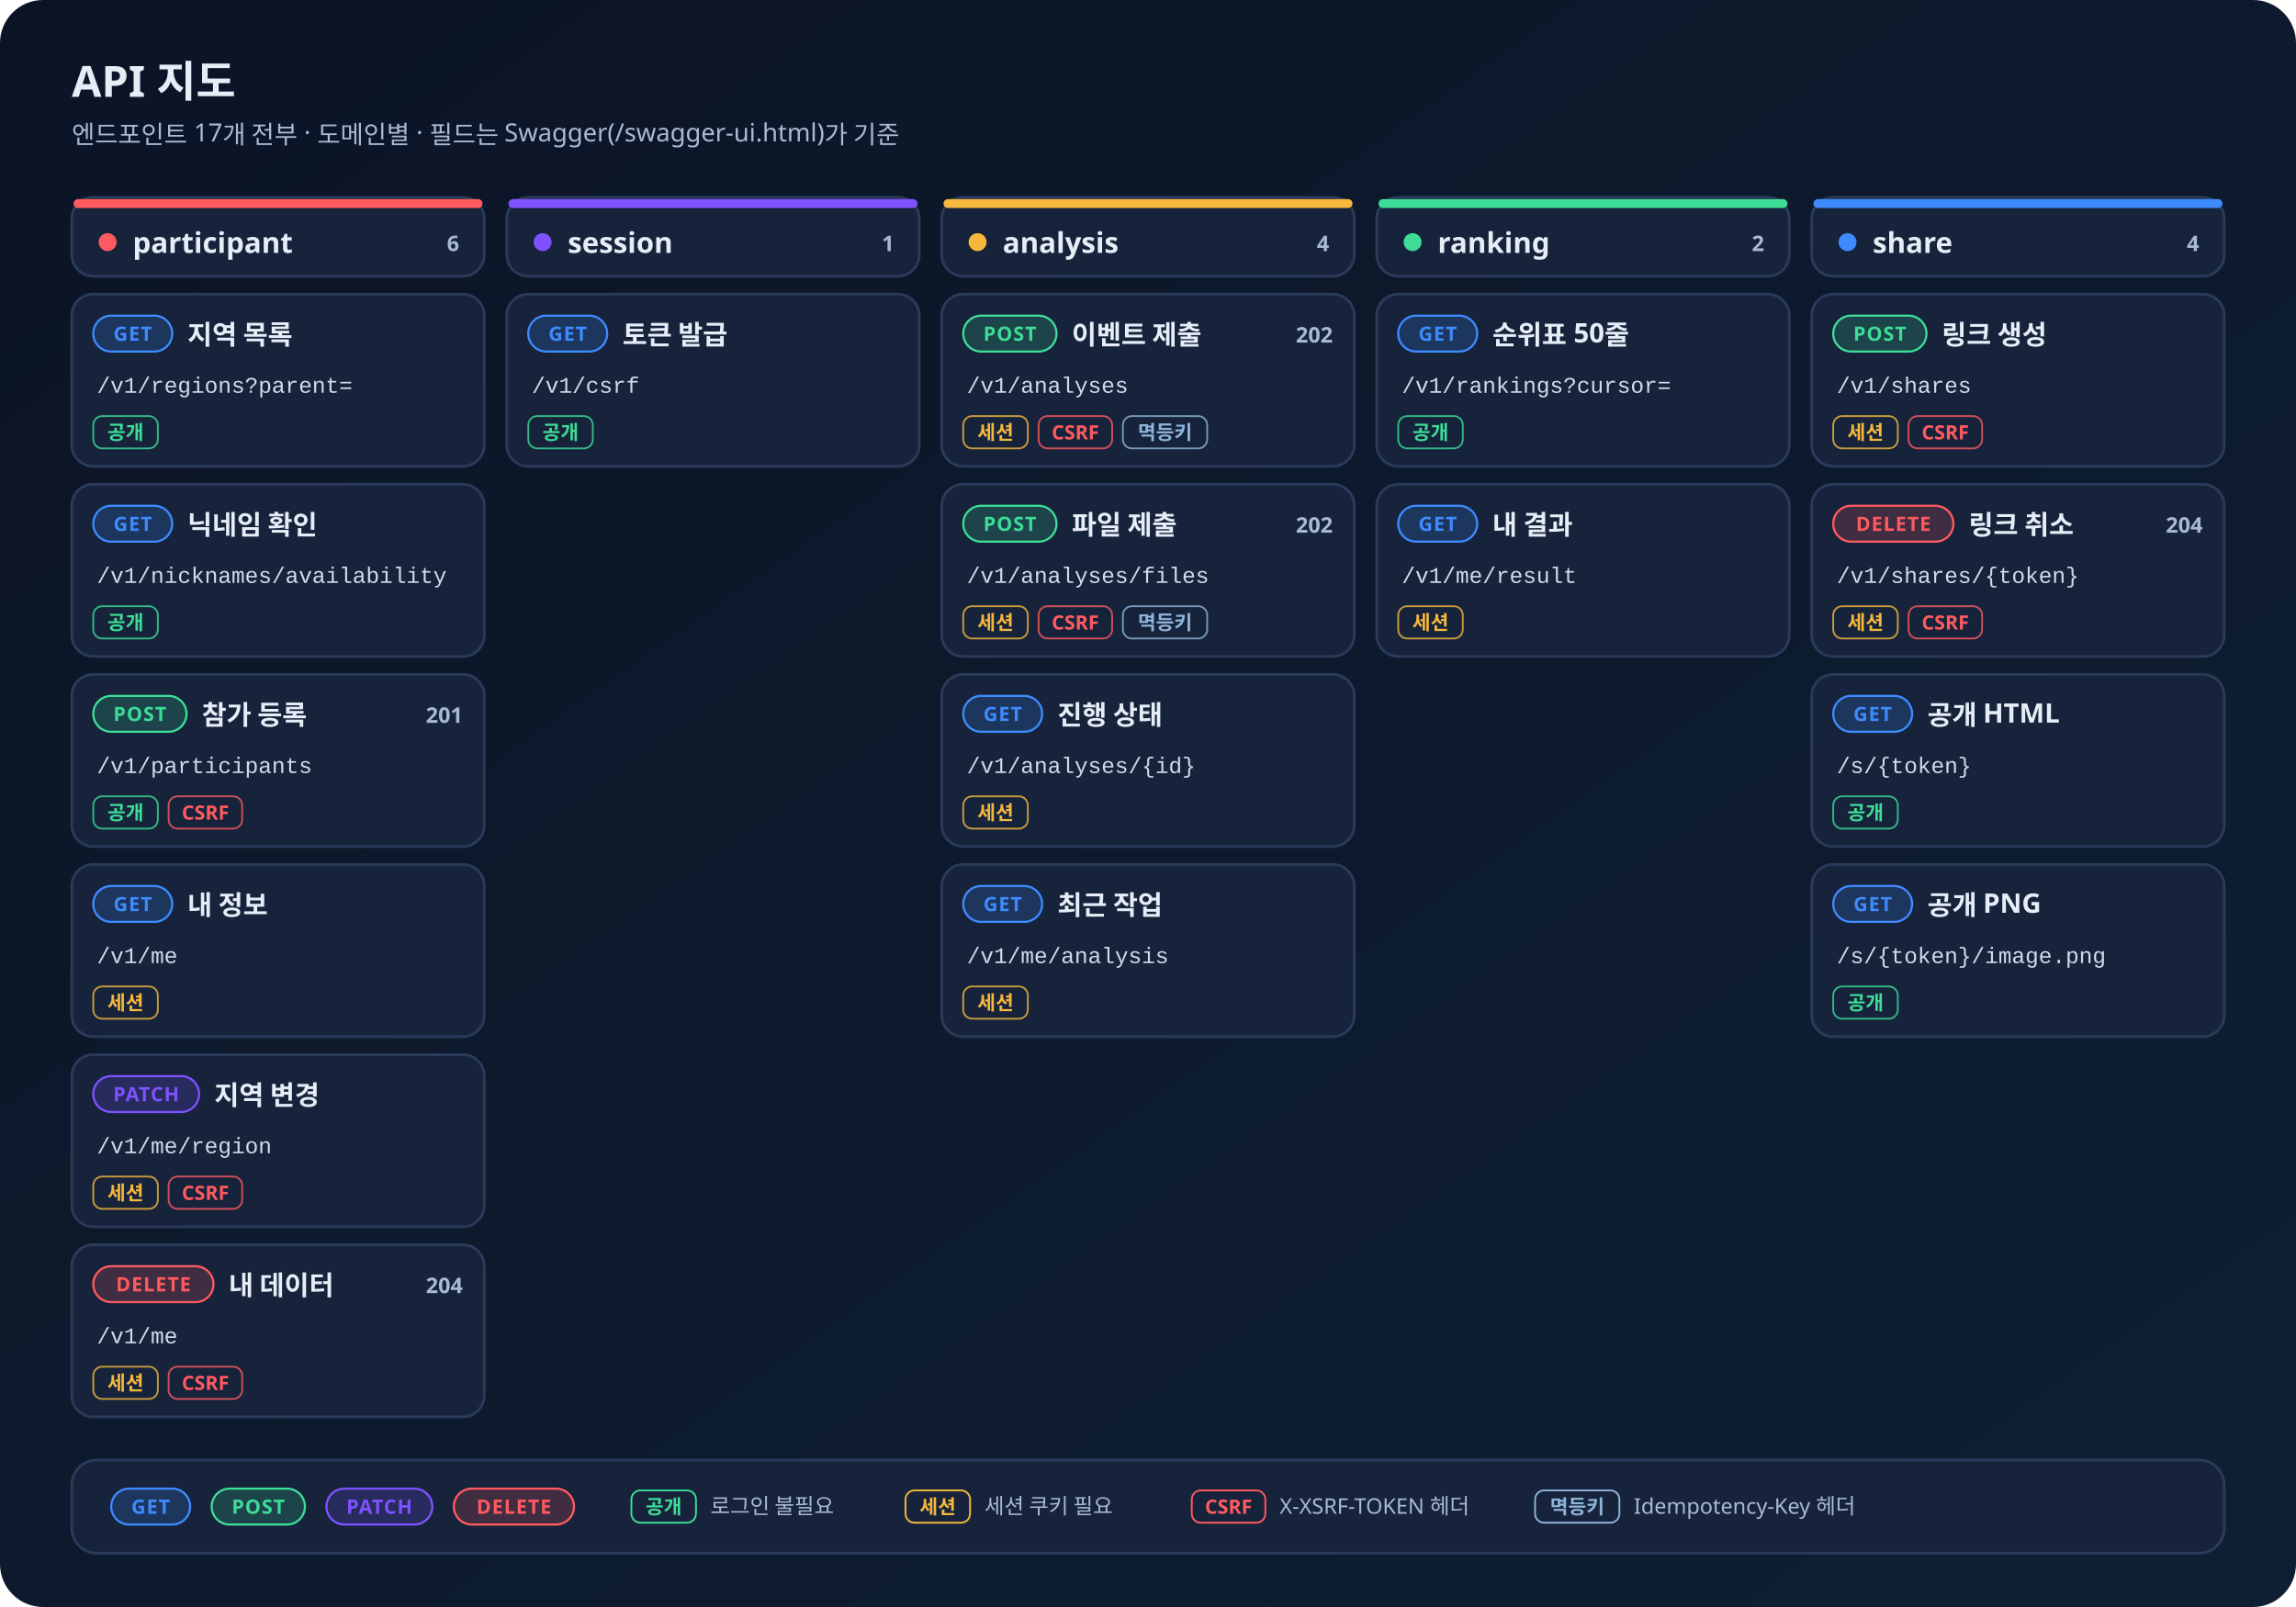
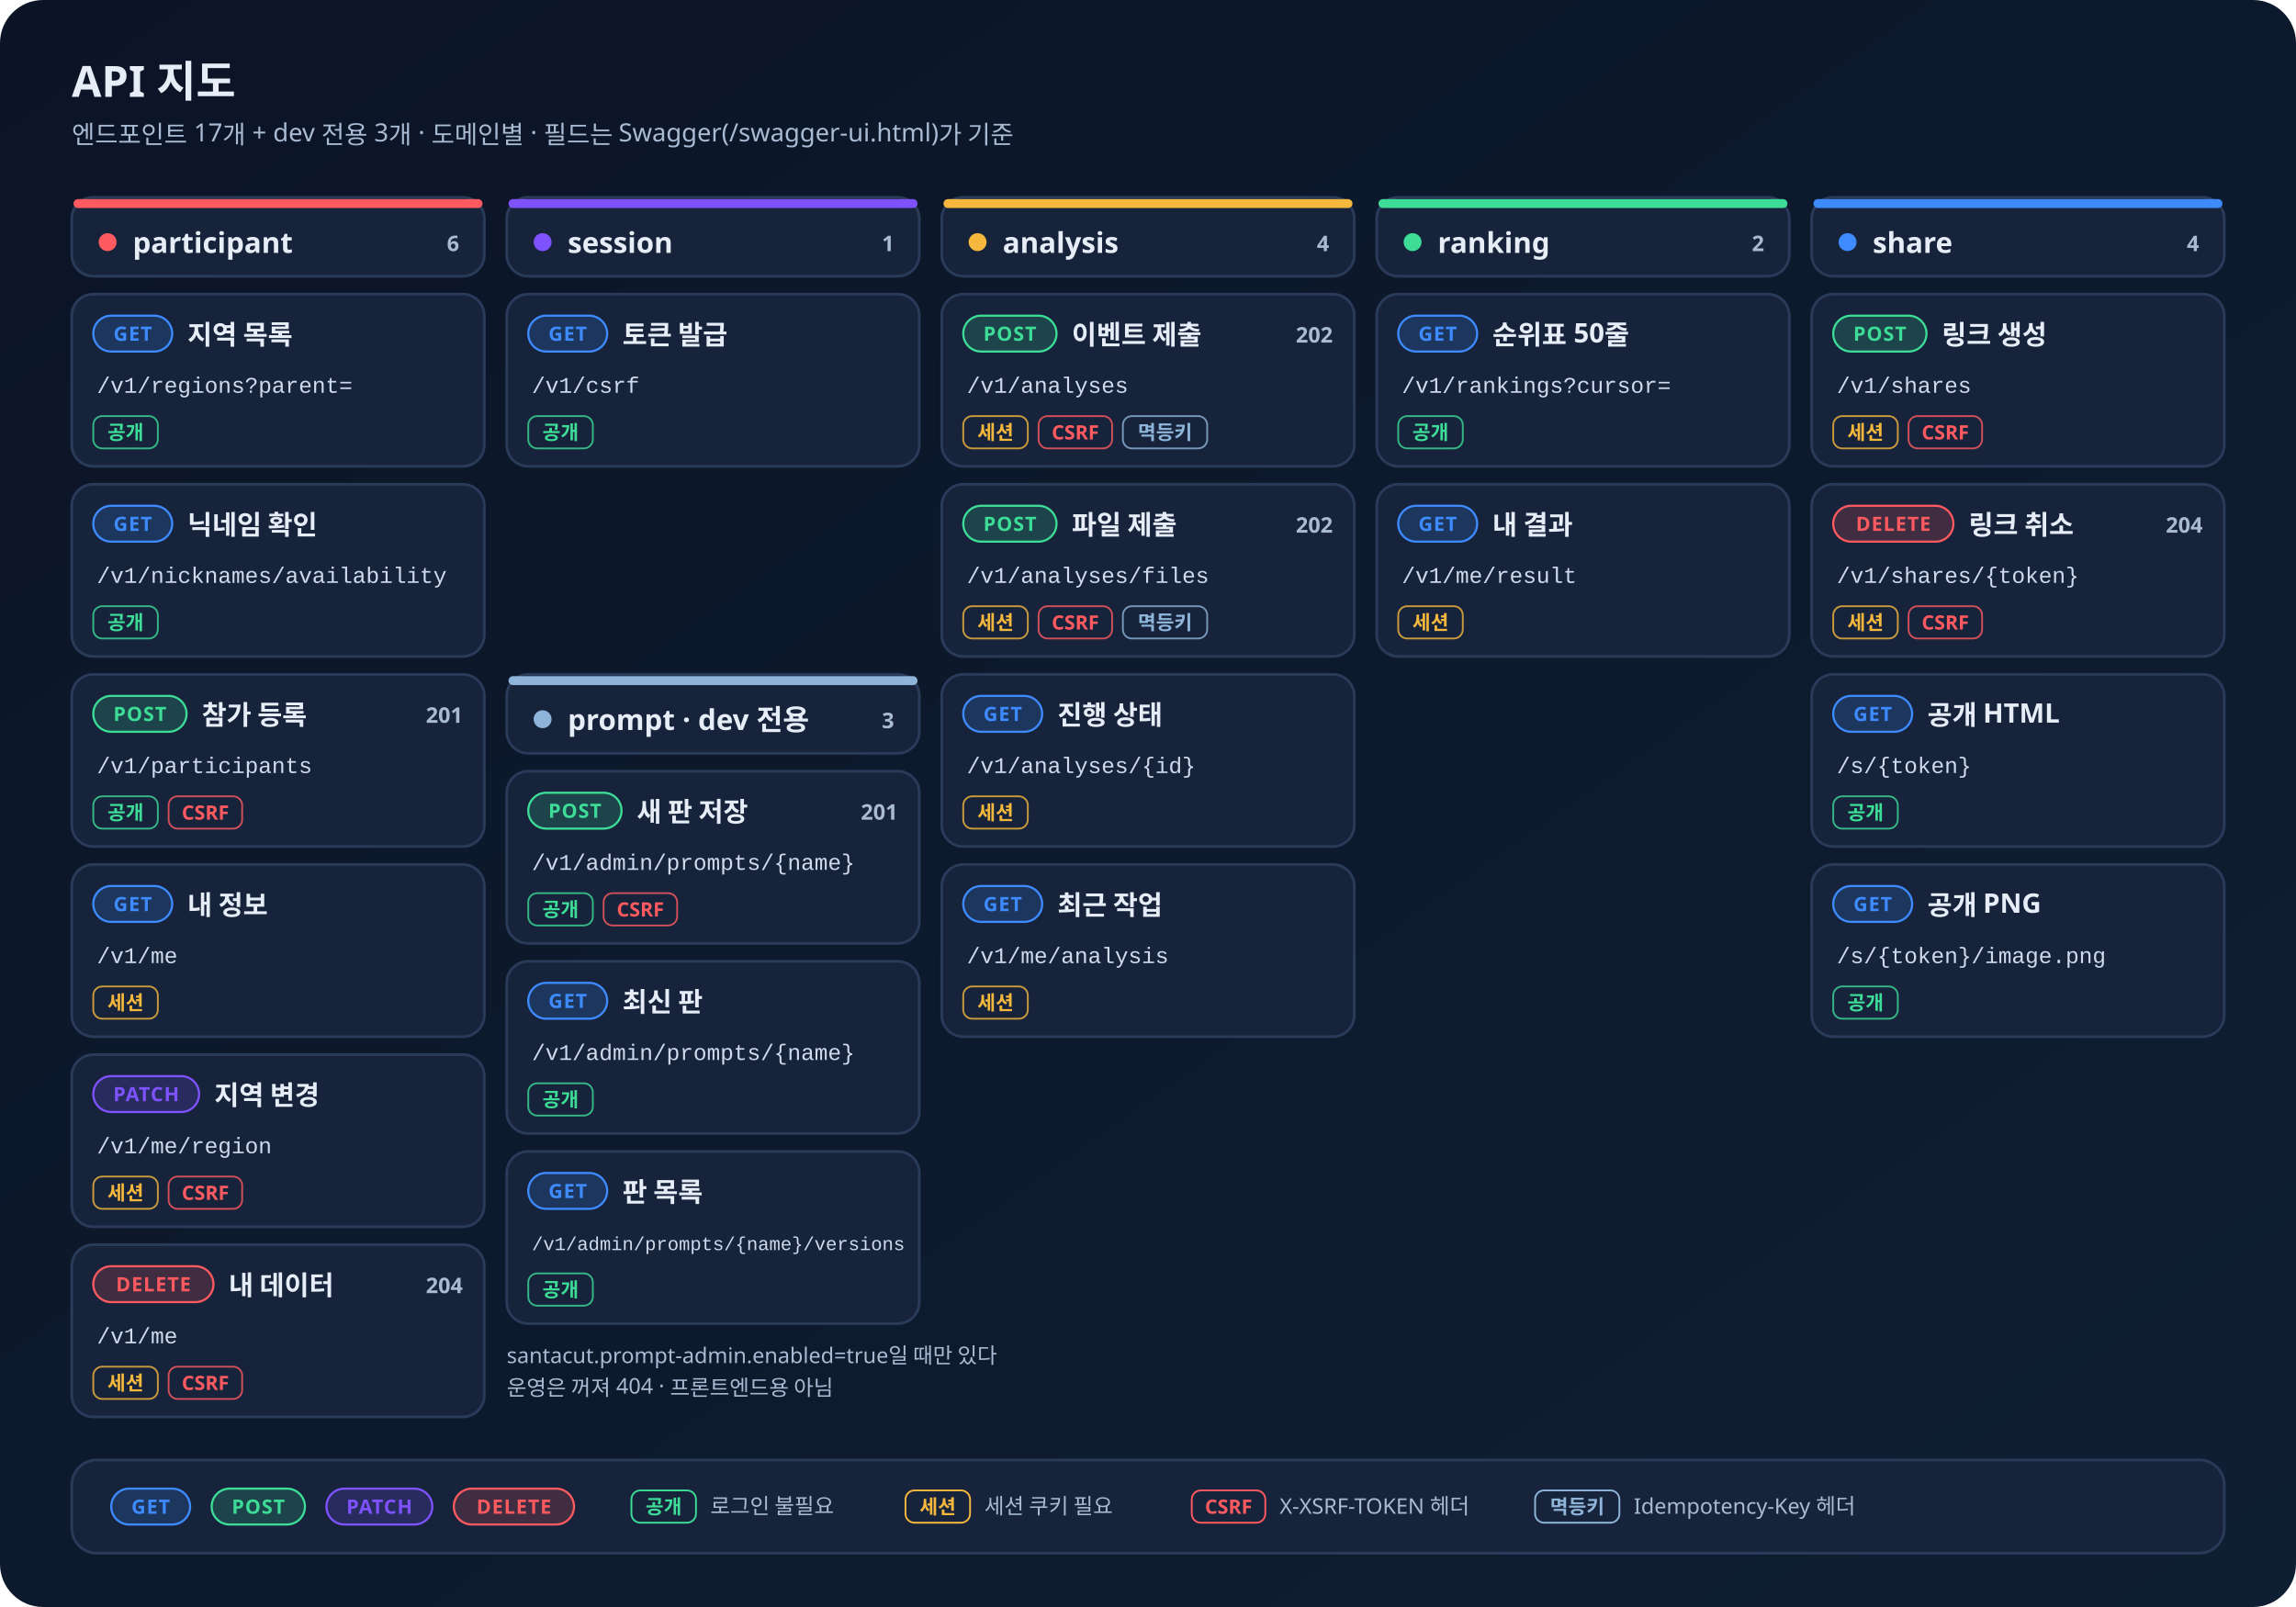
- <svg xmlns="http://www.w3.org/2000/svg" viewBox="0 0 1280 896" width="1280" height="896" role="img" aria-label="API 지도: 도메인별 엔드포인트 17개 전부, 메서드, 인증과 CSRF">
+ <svg xmlns="http://www.w3.org/2000/svg" viewBox="0 0 1280 896" width="1280" height="896" role="img" aria-label="API 지도: 도메인별 엔드포인트 17개와 dev 전용 프롬프트 관리 3개, 메서드, 인증과 CSRF">
  <defs>
    <linearGradient id="bg" x1="0" y1="0" x2="1" y2="1">
      <stop offset="0" stop-color="#0B1426" />
      <stop offset="1" stop-color="#0F1F33" />
    </linearGradient>
    <style>
      text { font-family: Pretendard, 'Apple SD Gothic Neo', 'Noto Sans KR', 'Segoe UI', sans-serif; fill: #E6EDF7; }
      .t { font-size: 24px; font-weight: 800; }
      .h { font-size: 17px; font-weight: 700; }
      .s { font-size: 14px; fill: #A9BAD3; }
      .xs { font-size: 12px; fill: #A9BAD3; }
      .m { font-family: 'JetBrains Mono', 'D2Coding', Consolas, 'Courier New', monospace; }
      .card { fill: #16233B; stroke: #2A3B5A; stroke-width: 1.5; }
      .cell { fill: #1D2D49; stroke: #33476B; stroke-width: 1; }
      .mt { font-size: 11px; font-weight: 800; letter-spacing: .5px; }
      .pp { font-size: 15px; font-weight: 700; }
      .path { font-size: 12.5px; fill: #CFDBEC; }
      .tg { font-size: 11px; font-weight: 700; }
      .st { font-size: 12px; font-weight: 800; fill: #A9BAD3; }
    </style>
  </defs>
  <rect width="1280" height="896" rx="24" fill="url(#bg)" />
  <text class="t" x="40" y="54">API 지도</text>
-   <text class="s" x="40" y="80">엔드포인트 17개 전부 · 도메인별 · 필드는 Swagger(/swagger-ui.html)가 기준</text>
+   <text class="s" x="40" y="80">엔드포인트 17개 + dev 전용 3개 · 도메인별 · 필드는 Swagger(/swagger-ui.html)가 기준</text>
  <rect class="card" x="40.0" y="110" width="230" height="44" rx="12" />
  <rect x="41.0" y="111" width="228" height="5" rx="2.5" fill="#FF5A5F" />
  <circle cx="60.0" cy="135" r="5" fill="#FF5A5F" />
  <text class="h" x="74.0" y="141" style="font-size:16px">participant</text>
  <text class="st" x="256.0" y="140" text-anchor="end">6</text>
  <rect class="card" x="40.0" y="164" width="230" height="96" rx="12" />
  <rect x="52.0" y="176" width="44" height="20" rx="10" fill="#3E8BFF" fill-opacity="0.18" stroke="#3E8BFF" stroke-width="1.2" />
  <text class="mt" x="74.0" y="190" text-anchor="middle" style="fill:#3E8BFF">GET</text>
  <text class="pp" x="104.5" y="192">지역 목록</text>
  <text class="m path" x="54.0" y="219">/v1/regions?parent=</text>
  <rect x="52.0" y="232" width="36" height="18" rx="5" fill="none" stroke="#3DDC97" stroke-opacity="0.8" />
  <text class="tg" x="70.0" y="245" text-anchor="middle" style="fill:#3DDC97">공개</text>
  <rect class="card" x="40.0" y="270" width="230" height="96" rx="12" />
  <rect x="52.0" y="282" width="44" height="20" rx="10" fill="#3E8BFF" fill-opacity="0.18" stroke="#3E8BFF" stroke-width="1.2" />
  <text class="mt" x="74.0" y="296" text-anchor="middle" style="fill:#3E8BFF">GET</text>
  <text class="pp" x="104.5" y="298">닉네임 확인</text>
  <text class="m path" x="54.0" y="325">/v1/nicknames/availability</text>
  <rect x="52.0" y="338" width="36" height="18" rx="5" fill="none" stroke="#3DDC97" stroke-opacity="0.8" />
  <text class="tg" x="70.0" y="351" text-anchor="middle" style="fill:#3DDC97">공개</text>
  <rect class="card" x="40.0" y="376" width="230" height="96" rx="12" />
  <rect x="52.0" y="388" width="52" height="20" rx="10" fill="#3DDC97" fill-opacity="0.18" stroke="#3DDC97" stroke-width="1.2" />
  <text class="mt" x="78.0" y="402" text-anchor="middle" style="fill:#3DDC97">POST</text>
  <text class="pp" x="112.5" y="404">참가 등록</text>
  <text class="st" x="258.0" y="403" text-anchor="end">201</text>
  <text class="m path" x="54.0" y="431">/v1/participants</text>
  <rect x="52.0" y="444" width="36" height="18" rx="5" fill="none" stroke="#3DDC97" stroke-opacity="0.8" />
  <text class="tg" x="70.0" y="457" text-anchor="middle" style="fill:#3DDC97">공개</text>
  <rect x="94.0" y="444" width="41" height="18" rx="5" fill="none" stroke="#FF5A5F" stroke-opacity="0.8" />
  <text class="tg" x="114.5" y="457" text-anchor="middle" style="fill:#FF5A5F">CSRF</text>
  <rect class="card" x="40.0" y="482" width="230" height="96" rx="12" />
  <rect x="52.0" y="494" width="44" height="20" rx="10" fill="#3E8BFF" fill-opacity="0.18" stroke="#3E8BFF" stroke-width="1.2" />
  <text class="mt" x="74.0" y="508" text-anchor="middle" style="fill:#3E8BFF">GET</text>
  <text class="pp" x="104.5" y="510">내 정보</text>
  <text class="m path" x="54.0" y="537">/v1/me</text>
  <rect x="52.0" y="550" width="36" height="18" rx="5" fill="none" stroke="#F5B83D" stroke-opacity="0.8" />
  <text class="tg" x="70.0" y="563" text-anchor="middle" style="fill:#F5B83D">세션</text>
  <rect class="card" x="40.0" y="588" width="230" height="96" rx="12" />
  <rect x="52.0" y="600" width="59" height="20" rx="10" fill="#7F52FF" fill-opacity="0.18" stroke="#7F52FF" stroke-width="1.2" />
  <text class="mt" x="81.5" y="614" text-anchor="middle" style="fill:#7F52FF">PATCH</text>
  <text class="pp" x="119.5" y="616">지역 변경</text>
  <text class="m path" x="54.0" y="643">/v1/me/region</text>
  <rect x="52.0" y="656" width="36" height="18" rx="5" fill="none" stroke="#F5B83D" stroke-opacity="0.8" />
  <text class="tg" x="70.0" y="669" text-anchor="middle" style="fill:#F5B83D">세션</text>
  <rect x="94.0" y="656" width="41" height="18" rx="5" fill="none" stroke="#FF5A5F" stroke-opacity="0.8" />
  <text class="tg" x="114.5" y="669" text-anchor="middle" style="fill:#FF5A5F">CSRF</text>
  <rect class="card" x="40.0" y="694" width="230" height="96" rx="12" />
  <rect x="52.0" y="706" width="67" height="20" rx="10" fill="#FF5A5F" fill-opacity="0.18" stroke="#FF5A5F" stroke-width="1.2" />
  <text class="mt" x="85.5" y="720" text-anchor="middle" style="fill:#FF5A5F">DELETE</text>
  <text class="pp" x="127.5" y="722">내 데이터</text>
  <text class="st" x="258.0" y="721" text-anchor="end">204</text>
  <text class="m path" x="54.0" y="749">/v1/me</text>
  <rect x="52.0" y="762" width="36" height="18" rx="5" fill="none" stroke="#F5B83D" stroke-opacity="0.8" />
  <text class="tg" x="70.0" y="775" text-anchor="middle" style="fill:#F5B83D">세션</text>
  <rect x="94.0" y="762" width="41" height="18" rx="5" fill="none" stroke="#FF5A5F" stroke-opacity="0.8" />
  <text class="tg" x="114.5" y="775" text-anchor="middle" style="fill:#FF5A5F">CSRF</text>
  <rect class="card" x="282.5" y="110" width="230" height="44" rx="12" />
  <rect x="283.5" y="111" width="228" height="5" rx="2.5" fill="#7F52FF" />
  <circle cx="302.5" cy="135" r="5" fill="#7F52FF" />
  <text class="h" x="316.5" y="141" style="font-size:16px">session</text>
  <text class="st" x="498.5" y="140" text-anchor="end">1</text>
  <rect class="card" x="282.5" y="164" width="230" height="96" rx="12" />
  <rect x="294.5" y="176" width="44" height="20" rx="10" fill="#3E8BFF" fill-opacity="0.18" stroke="#3E8BFF" stroke-width="1.2" />
  <text class="mt" x="316.5" y="190" text-anchor="middle" style="fill:#3E8BFF">GET</text>
  <text class="pp" x="347.0" y="192">토큰 발급</text>
  <text class="m path" x="296.5" y="219">/v1/csrf</text>
  <rect x="294.5" y="232" width="36" height="18" rx="5" fill="none" stroke="#3DDC97" stroke-opacity="0.8" />
  <text class="tg" x="312.5" y="245" text-anchor="middle" style="fill:#3DDC97">공개</text>
  <rect class="card" x="525.0" y="110" width="230" height="44" rx="12" />
  <rect x="526.0" y="111" width="228" height="5" rx="2.5" fill="#F5B83D" />
  <circle cx="545.0" cy="135" r="5" fill="#F5B83D" />
  <text class="h" x="559.0" y="141" style="font-size:16px">analysis</text>
  <text class="st" x="741.0" y="140" text-anchor="end">4</text>
  <rect class="card" x="525.0" y="164" width="230" height="96" rx="12" />
  <rect x="537.0" y="176" width="52" height="20" rx="10" fill="#3DDC97" fill-opacity="0.18" stroke="#3DDC97" stroke-width="1.2" />
  <text class="mt" x="563.0" y="190" text-anchor="middle" style="fill:#3DDC97">POST</text>
  <text class="pp" x="597.5" y="192">이벤트 제출</text>
  <text class="st" x="743.0" y="191" text-anchor="end">202</text>
  <text class="m path" x="539.0" y="219">/v1/analyses</text>
  <rect x="537.0" y="232" width="36" height="18" rx="5" fill="none" stroke="#F5B83D" stroke-opacity="0.8" />
  <text class="tg" x="555.0" y="245" text-anchor="middle" style="fill:#F5B83D">세션</text>
  <rect x="579.0" y="232" width="41" height="18" rx="5" fill="none" stroke="#FF5A5F" stroke-opacity="0.8" />
  <text class="tg" x="599.5" y="245" text-anchor="middle" style="fill:#FF5A5F">CSRF</text>
  <rect x="626.0" y="232" width="47" height="18" rx="5" fill="none" stroke="#8FB4D9" stroke-opacity="0.8" />
  <text class="tg" x="649.5" y="245" text-anchor="middle" style="fill:#8FB4D9">멱등키</text>
  <rect class="card" x="525.0" y="270" width="230" height="96" rx="12" />
  <rect x="537.0" y="282" width="52" height="20" rx="10" fill="#3DDC97" fill-opacity="0.18" stroke="#3DDC97" stroke-width="1.2" />
  <text class="mt" x="563.0" y="296" text-anchor="middle" style="fill:#3DDC97">POST</text>
  <text class="pp" x="597.5" y="298">파일 제출</text>
  <text class="st" x="743.0" y="297" text-anchor="end">202</text>
  <text class="m path" x="539.0" y="325">/v1/analyses/files</text>
  <rect x="537.0" y="338" width="36" height="18" rx="5" fill="none" stroke="#F5B83D" stroke-opacity="0.8" />
  <text class="tg" x="555.0" y="351" text-anchor="middle" style="fill:#F5B83D">세션</text>
  <rect x="579.0" y="338" width="41" height="18" rx="5" fill="none" stroke="#FF5A5F" stroke-opacity="0.8" />
  <text class="tg" x="599.5" y="351" text-anchor="middle" style="fill:#FF5A5F">CSRF</text>
  <rect x="626.0" y="338" width="47" height="18" rx="5" fill="none" stroke="#8FB4D9" stroke-opacity="0.8" />
  <text class="tg" x="649.5" y="351" text-anchor="middle" style="fill:#8FB4D9">멱등키</text>
  <rect class="card" x="525.0" y="376" width="230" height="96" rx="12" />
  <rect x="537.0" y="388" width="44" height="20" rx="10" fill="#3E8BFF" fill-opacity="0.18" stroke="#3E8BFF" stroke-width="1.2" />
  <text class="mt" x="559.0" y="402" text-anchor="middle" style="fill:#3E8BFF">GET</text>
  <text class="pp" x="589.5" y="404">진행 상태</text>
  <text class="m path" x="539.0" y="431">/v1/analyses/{id}</text>
  <rect x="537.0" y="444" width="36" height="18" rx="5" fill="none" stroke="#F5B83D" stroke-opacity="0.8" />
  <text class="tg" x="555.0" y="457" text-anchor="middle" style="fill:#F5B83D">세션</text>
  <rect class="card" x="525.0" y="482" width="230" height="96" rx="12" />
  <rect x="537.0" y="494" width="44" height="20" rx="10" fill="#3E8BFF" fill-opacity="0.18" stroke="#3E8BFF" stroke-width="1.2" />
  <text class="mt" x="559.0" y="508" text-anchor="middle" style="fill:#3E8BFF">GET</text>
  <text class="pp" x="589.5" y="510">최근 작업</text>
  <text class="m path" x="539.0" y="537">/v1/me/analysis</text>
  <rect x="537.0" y="550" width="36" height="18" rx="5" fill="none" stroke="#F5B83D" stroke-opacity="0.8" />
  <text class="tg" x="555.0" y="563" text-anchor="middle" style="fill:#F5B83D">세션</text>
  <rect class="card" x="767.5" y="110" width="230" height="44" rx="12" />
  <rect x="768.5" y="111" width="228" height="5" rx="2.5" fill="#3DDC97" />
  <circle cx="787.5" cy="135" r="5" fill="#3DDC97" />
  <text class="h" x="801.5" y="141" style="font-size:16px">ranking</text>
  <text class="st" x="983.5" y="140" text-anchor="end">2</text>
  <rect class="card" x="767.5" y="164" width="230" height="96" rx="12" />
  <rect x="779.5" y="176" width="44" height="20" rx="10" fill="#3E8BFF" fill-opacity="0.18" stroke="#3E8BFF" stroke-width="1.2" />
  <text class="mt" x="801.5" y="190" text-anchor="middle" style="fill:#3E8BFF">GET</text>
  <text class="pp" x="832.0" y="192">순위표 50줄</text>
  <text class="m path" x="781.5" y="219">/v1/rankings?cursor=</text>
  <rect x="779.5" y="232" width="36" height="18" rx="5" fill="none" stroke="#3DDC97" stroke-opacity="0.8" />
  <text class="tg" x="797.5" y="245" text-anchor="middle" style="fill:#3DDC97">공개</text>
  <rect class="card" x="767.5" y="270" width="230" height="96" rx="12" />
  <rect x="779.5" y="282" width="44" height="20" rx="10" fill="#3E8BFF" fill-opacity="0.18" stroke="#3E8BFF" stroke-width="1.2" />
  <text class="mt" x="801.5" y="296" text-anchor="middle" style="fill:#3E8BFF">GET</text>
  <text class="pp" x="832.0" y="298">내 결과</text>
  <text class="m path" x="781.5" y="325">/v1/me/result</text>
  <rect x="779.5" y="338" width="36" height="18" rx="5" fill="none" stroke="#F5B83D" stroke-opacity="0.8" />
  <text class="tg" x="797.5" y="351" text-anchor="middle" style="fill:#F5B83D">세션</text>
  <rect class="card" x="1010.0" y="110" width="230" height="44" rx="12" />
  <rect x="1011.0" y="111" width="228" height="5" rx="2.5" fill="#3E8BFF" />
  <circle cx="1030.0" cy="135" r="5" fill="#3E8BFF" />
  <text class="h" x="1044.0" y="141" style="font-size:16px">share</text>
  <text class="st" x="1226.0" y="140" text-anchor="end">4</text>
  <rect class="card" x="1010.0" y="164" width="230" height="96" rx="12" />
  <rect x="1022.0" y="176" width="52" height="20" rx="10" fill="#3DDC97" fill-opacity="0.18" stroke="#3DDC97" stroke-width="1.2" />
  <text class="mt" x="1048.0" y="190" text-anchor="middle" style="fill:#3DDC97">POST</text>
  <text class="pp" x="1082.5" y="192">링크 생성</text>
  <text class="m path" x="1024.0" y="219">/v1/shares</text>
  <rect x="1022.0" y="232" width="36" height="18" rx="5" fill="none" stroke="#F5B83D" stroke-opacity="0.8" />
  <text class="tg" x="1040.0" y="245" text-anchor="middle" style="fill:#F5B83D">세션</text>
  <rect x="1064.0" y="232" width="41" height="18" rx="5" fill="none" stroke="#FF5A5F" stroke-opacity="0.8" />
  <text class="tg" x="1084.5" y="245" text-anchor="middle" style="fill:#FF5A5F">CSRF</text>
  <rect class="card" x="1010.0" y="270" width="230" height="96" rx="12" />
  <rect x="1022.0" y="282" width="67" height="20" rx="10" fill="#FF5A5F" fill-opacity="0.18" stroke="#FF5A5F" stroke-width="1.2" />
  <text class="mt" x="1055.5" y="296" text-anchor="middle" style="fill:#FF5A5F">DELETE</text>
  <text class="pp" x="1097.5" y="298">링크 취소</text>
  <text class="st" x="1228.0" y="297" text-anchor="end">204</text>
  <text class="m path" x="1024.0" y="325">/v1/shares/{token}</text>
  <rect x="1022.0" y="338" width="36" height="18" rx="5" fill="none" stroke="#F5B83D" stroke-opacity="0.8" />
  <text class="tg" x="1040.0" y="351" text-anchor="middle" style="fill:#F5B83D">세션</text>
  <rect x="1064.0" y="338" width="41" height="18" rx="5" fill="none" stroke="#FF5A5F" stroke-opacity="0.8" />
  <text class="tg" x="1084.5" y="351" text-anchor="middle" style="fill:#FF5A5F">CSRF</text>
  <rect class="card" x="1010.0" y="376" width="230" height="96" rx="12" />
  <rect x="1022.0" y="388" width="44" height="20" rx="10" fill="#3E8BFF" fill-opacity="0.18" stroke="#3E8BFF" stroke-width="1.2" />
  <text class="mt" x="1044.0" y="402" text-anchor="middle" style="fill:#3E8BFF">GET</text>
  <text class="pp" x="1074.5" y="404">공개 HTML</text>
  <text class="m path" x="1024.0" y="431">/s/{token}</text>
  <rect x="1022.0" y="444" width="36" height="18" rx="5" fill="none" stroke="#3DDC97" stroke-opacity="0.8" />
  <text class="tg" x="1040.0" y="457" text-anchor="middle" style="fill:#3DDC97">공개</text>
  <rect class="card" x="1010.0" y="482" width="230" height="96" rx="12" />
  <rect x="1022.0" y="494" width="44" height="20" rx="10" fill="#3E8BFF" fill-opacity="0.18" stroke="#3E8BFF" stroke-width="1.2" />
  <text class="mt" x="1044.0" y="508" text-anchor="middle" style="fill:#3E8BFF">GET</text>
  <text class="pp" x="1074.5" y="510">공개 PNG</text>
  <text class="m path" x="1024.0" y="537">/s/{token}/image.png</text>
  <rect x="1022.0" y="550" width="36" height="18" rx="5" fill="none" stroke="#3DDC97" stroke-opacity="0.8" />
  <text class="tg" x="1040.0" y="563" text-anchor="middle" style="fill:#3DDC97">공개</text>
+   <rect class="card" x="282.5" y="376" width="230" height="44" rx="12" />
+   <rect x="283.5" y="377" width="228" height="5" rx="2.5" fill="#8FB4D9" />
+   <circle cx="302.5" cy="401" r="5" fill="#8FB4D9" />
+   <text class="h" x="316.5" y="407" style="font-size:16px">prompt · dev 전용</text>
+   <text class="st" x="498.5" y="406" text-anchor="end">3</text>
+   <rect class="card" x="282.5" y="430" width="230" height="96" rx="12" />
+   <rect x="294.5" y="442" width="52" height="20" rx="10" fill="#3DDC97" fill-opacity="0.18" stroke="#3DDC97" stroke-width="1.2" />
+   <text class="mt" x="320.5" y="456" text-anchor="middle" style="fill:#3DDC97">POST</text>
+   <text class="pp" x="355.0" y="458">새 판 저장</text>
+   <text class="st" x="500.5" y="457" text-anchor="end">201</text>
+   <text class="m path" x="296.5" y="485">/v1/admin/prompts/{name}</text>
+   <rect x="294.5" y="498" width="36" height="18" rx="5" fill="none" stroke="#3DDC97" stroke-opacity="0.8" />
+   <text class="tg" x="312.5" y="511" text-anchor="middle" style="fill:#3DDC97">공개</text>
+   <rect x="336.5" y="498" width="41" height="18" rx="5" fill="none" stroke="#FF5A5F" stroke-opacity="0.8" />
+   <text class="tg" x="357.0" y="511" text-anchor="middle" style="fill:#FF5A5F">CSRF</text>
+   <rect class="card" x="282.5" y="536" width="230" height="96" rx="12" />
+   <rect x="294.5" y="548" width="44" height="20" rx="10" fill="#3E8BFF" fill-opacity="0.18" stroke="#3E8BFF" stroke-width="1.2" />
+   <text class="mt" x="316.5" y="562" text-anchor="middle" style="fill:#3E8BFF">GET</text>
+   <text class="pp" x="347.0" y="564">최신 판</text>
+   <text class="m path" x="296.5" y="591">/v1/admin/prompts/{name}</text>
+   <rect x="294.5" y="604" width="36" height="18" rx="5" fill="none" stroke="#3DDC97" stroke-opacity="0.8" />
+   <text class="tg" x="312.5" y="617" text-anchor="middle" style="fill:#3DDC97">공개</text>
+   <rect class="card" x="282.5" y="642" width="230" height="96" rx="12" />
+   <rect x="294.5" y="654" width="44" height="20" rx="10" fill="#3E8BFF" fill-opacity="0.18" stroke="#3E8BFF" stroke-width="1.2" />
+   <text class="mt" x="316.5" y="668" text-anchor="middle" style="fill:#3E8BFF">GET</text>
+   <text class="pp" x="347.0" y="670">판 목록</text>
+   <text class="m path" x="296.5" y="697" style="font-size:10.5px">/v1/admin/prompts/{name}/versions</text>
+   <rect x="294.5" y="710" width="36" height="18" rx="5" fill="none" stroke="#3DDC97" stroke-opacity="0.8" />
+   <text class="tg" x="312.5" y="723" text-anchor="middle" style="fill:#3DDC97">공개</text>
+   <text class="xs" x="282.5" y="760">santacut.prompt-admin.enabled=true일 때만 있다</text>
+   <text class="xs" x="282.5" y="778">운영은 꺼져 404 · 프론트엔드용 아님</text>
  <rect class="card" x="40" y="814" width="1200" height="52" rx="14" />
  <rect x="62" y="830" width="44" height="20" rx="10" fill="#3E8BFF" fill-opacity="0.18" stroke="#3E8BFF" stroke-width="1.2" />
  <text class="mt" x="84.0" y="844" text-anchor="middle" style="fill:#3E8BFF">GET</text>
  <rect x="118" y="830" width="52" height="20" rx="10" fill="#3DDC97" fill-opacity="0.18" stroke="#3DDC97" stroke-width="1.2" />
  <text class="mt" x="144.0" y="844" text-anchor="middle" style="fill:#3DDC97">POST</text>
  <rect x="182" y="830" width="59" height="20" rx="10" fill="#7F52FF" fill-opacity="0.18" stroke="#7F52FF" stroke-width="1.2" />
  <text class="mt" x="211.5" y="844" text-anchor="middle" style="fill:#7F52FF">PATCH</text>
  <rect x="253" y="830" width="67" height="20" rx="10" fill="#FF5A5F" fill-opacity="0.18" stroke="#FF5A5F" stroke-width="1.2" />
  <text class="mt" x="286.5" y="844" text-anchor="middle" style="fill:#FF5A5F">DELETE</text>
  <rect x="352" y="831" width="36" height="18" rx="5" fill="none" stroke="#3DDC97" />
  <text class="tg" x="370.0" y="844" text-anchor="middle" style="fill:#3DDC97">공개</text>
  <text class="xs" x="396" y="844">로그인 불필요</text>
  <rect x="504.8" y="831" width="36" height="18" rx="5" fill="none" stroke="#F5B83D" />
  <text class="tg" x="522.8" y="844" text-anchor="middle" style="fill:#F5B83D">세션</text>
  <text class="xs" x="548.8" y="844">세션 쿠키 필요</text>
  <rect x="664.4" y="831" width="41" height="18" rx="5" fill="none" stroke="#FF5A5F" />
  <text class="tg" x="684.9" y="844" text-anchor="middle" style="fill:#FF5A5F">CSRF</text>
  <text class="xs" x="713.4" y="844">X-XSRF-TOKEN 헤더</text>
  <rect x="855.8" y="831" width="47" height="18" rx="5" fill="none" stroke="#8FB4D9" />
  <text class="tg" x="879.3" y="844" text-anchor="middle" style="fill:#8FB4D9">멱등키</text>
  <text class="xs" x="910.8" y="844">Idempotency-Key 헤더</text>
</svg>
